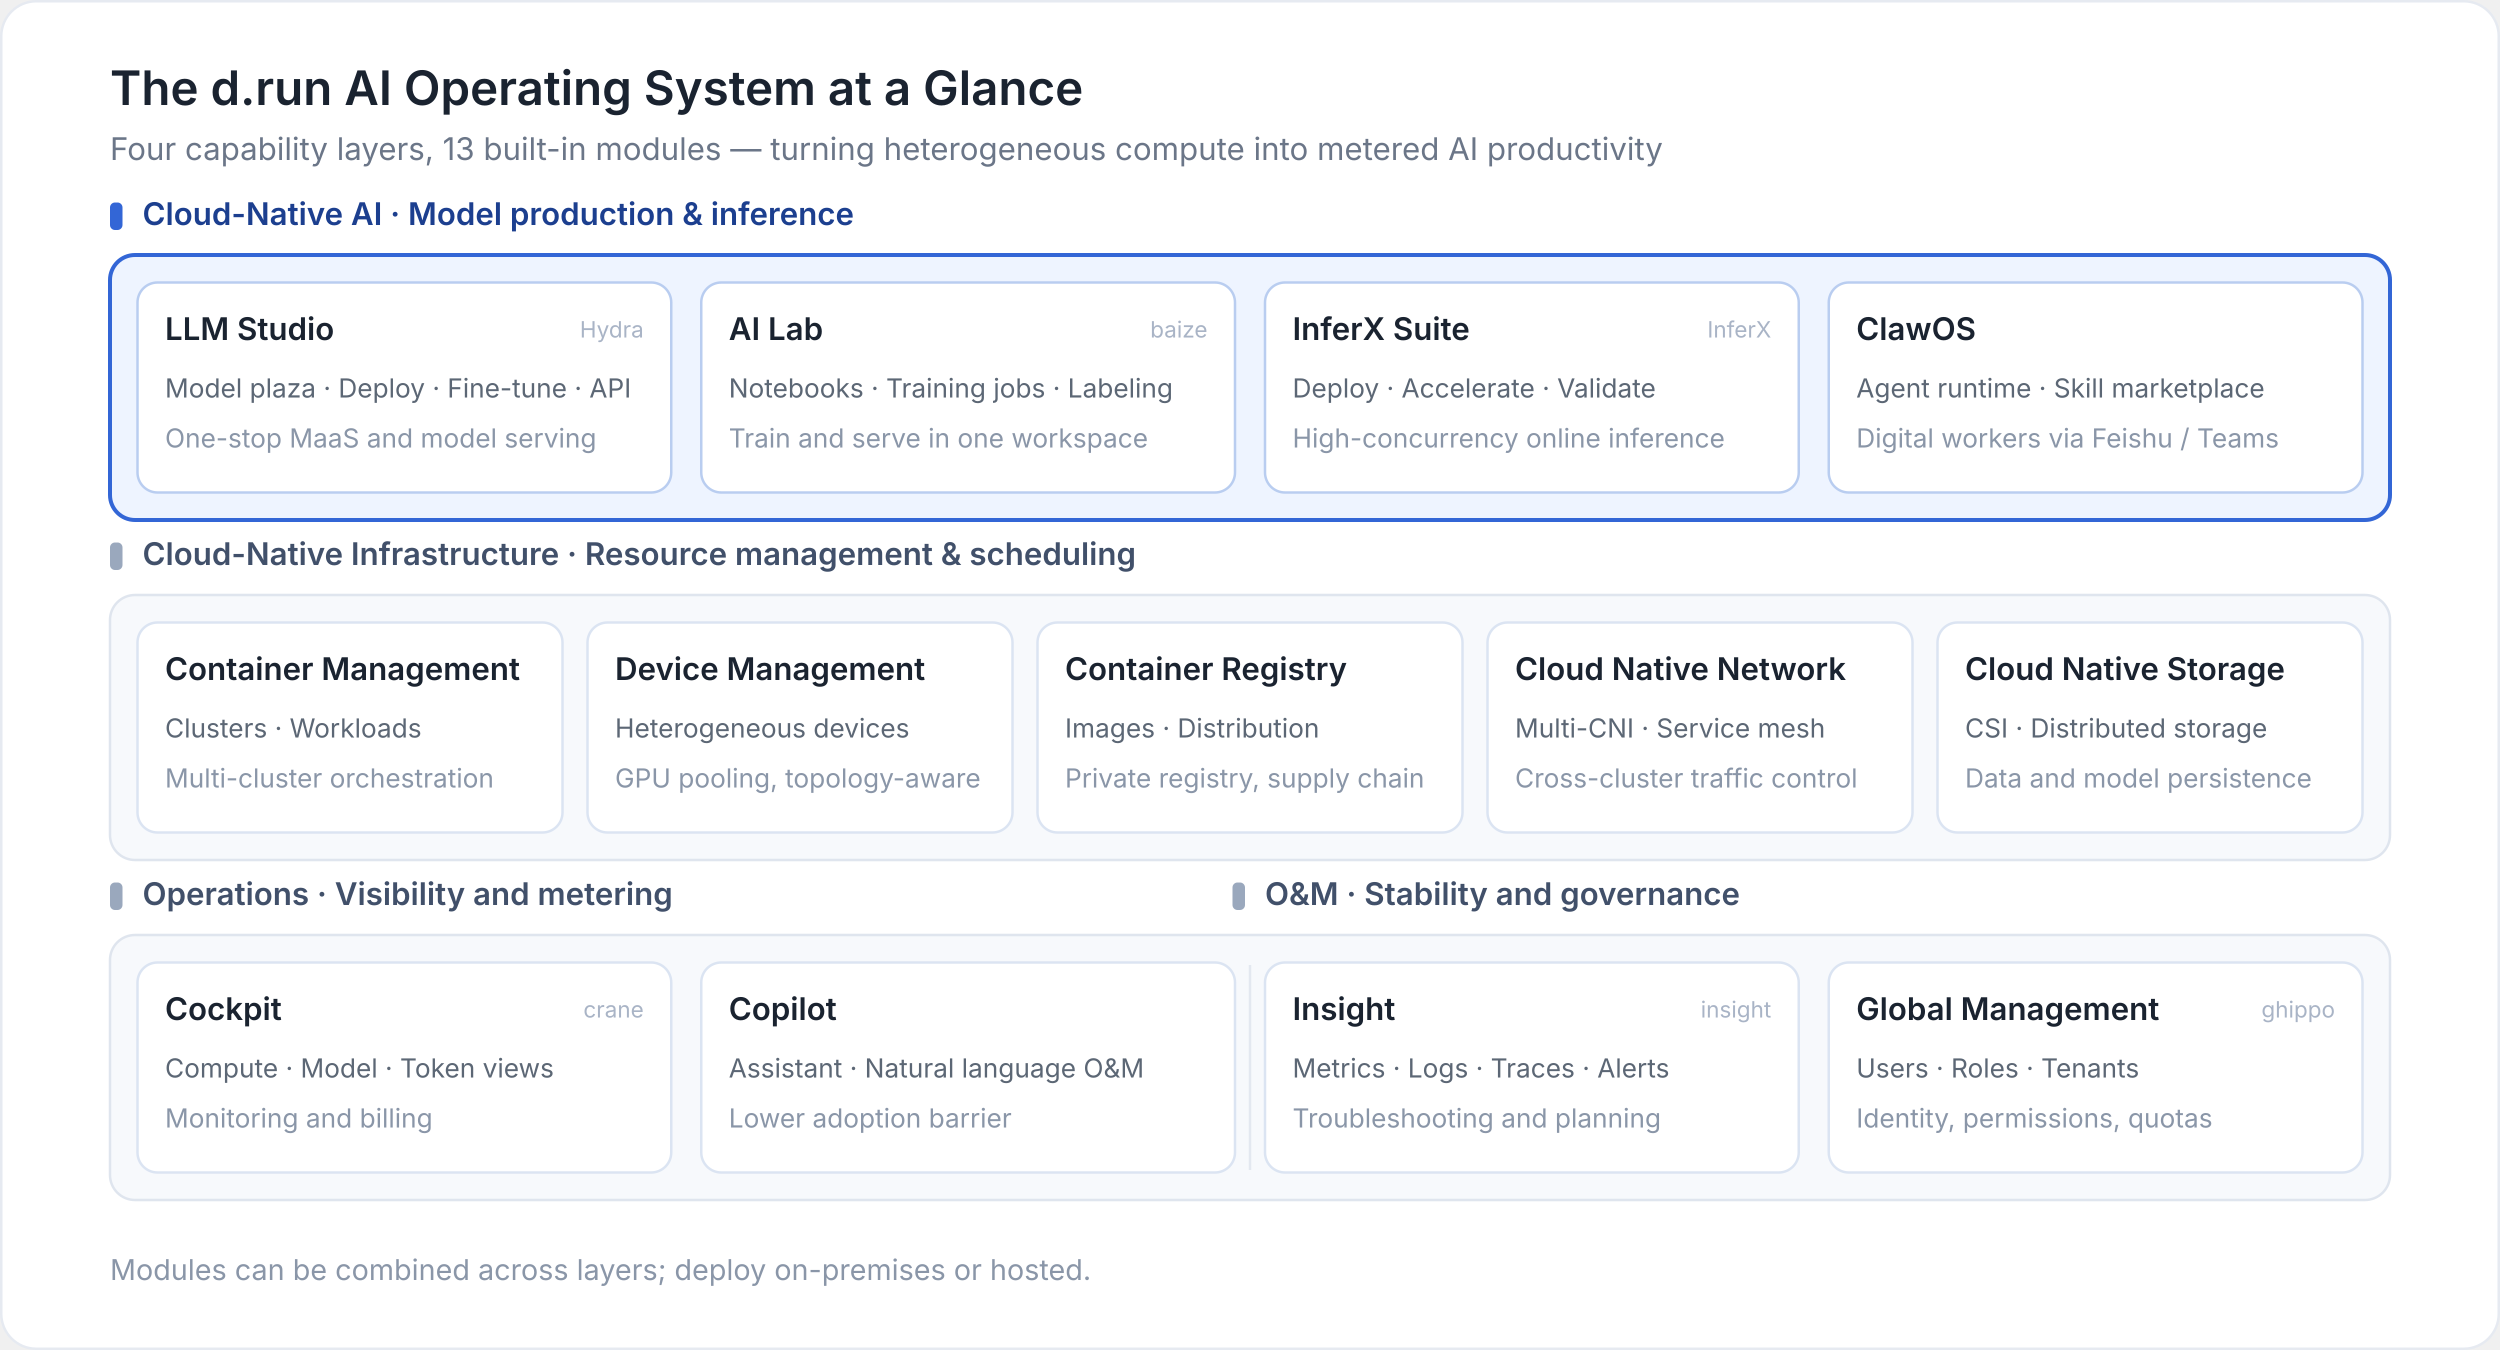
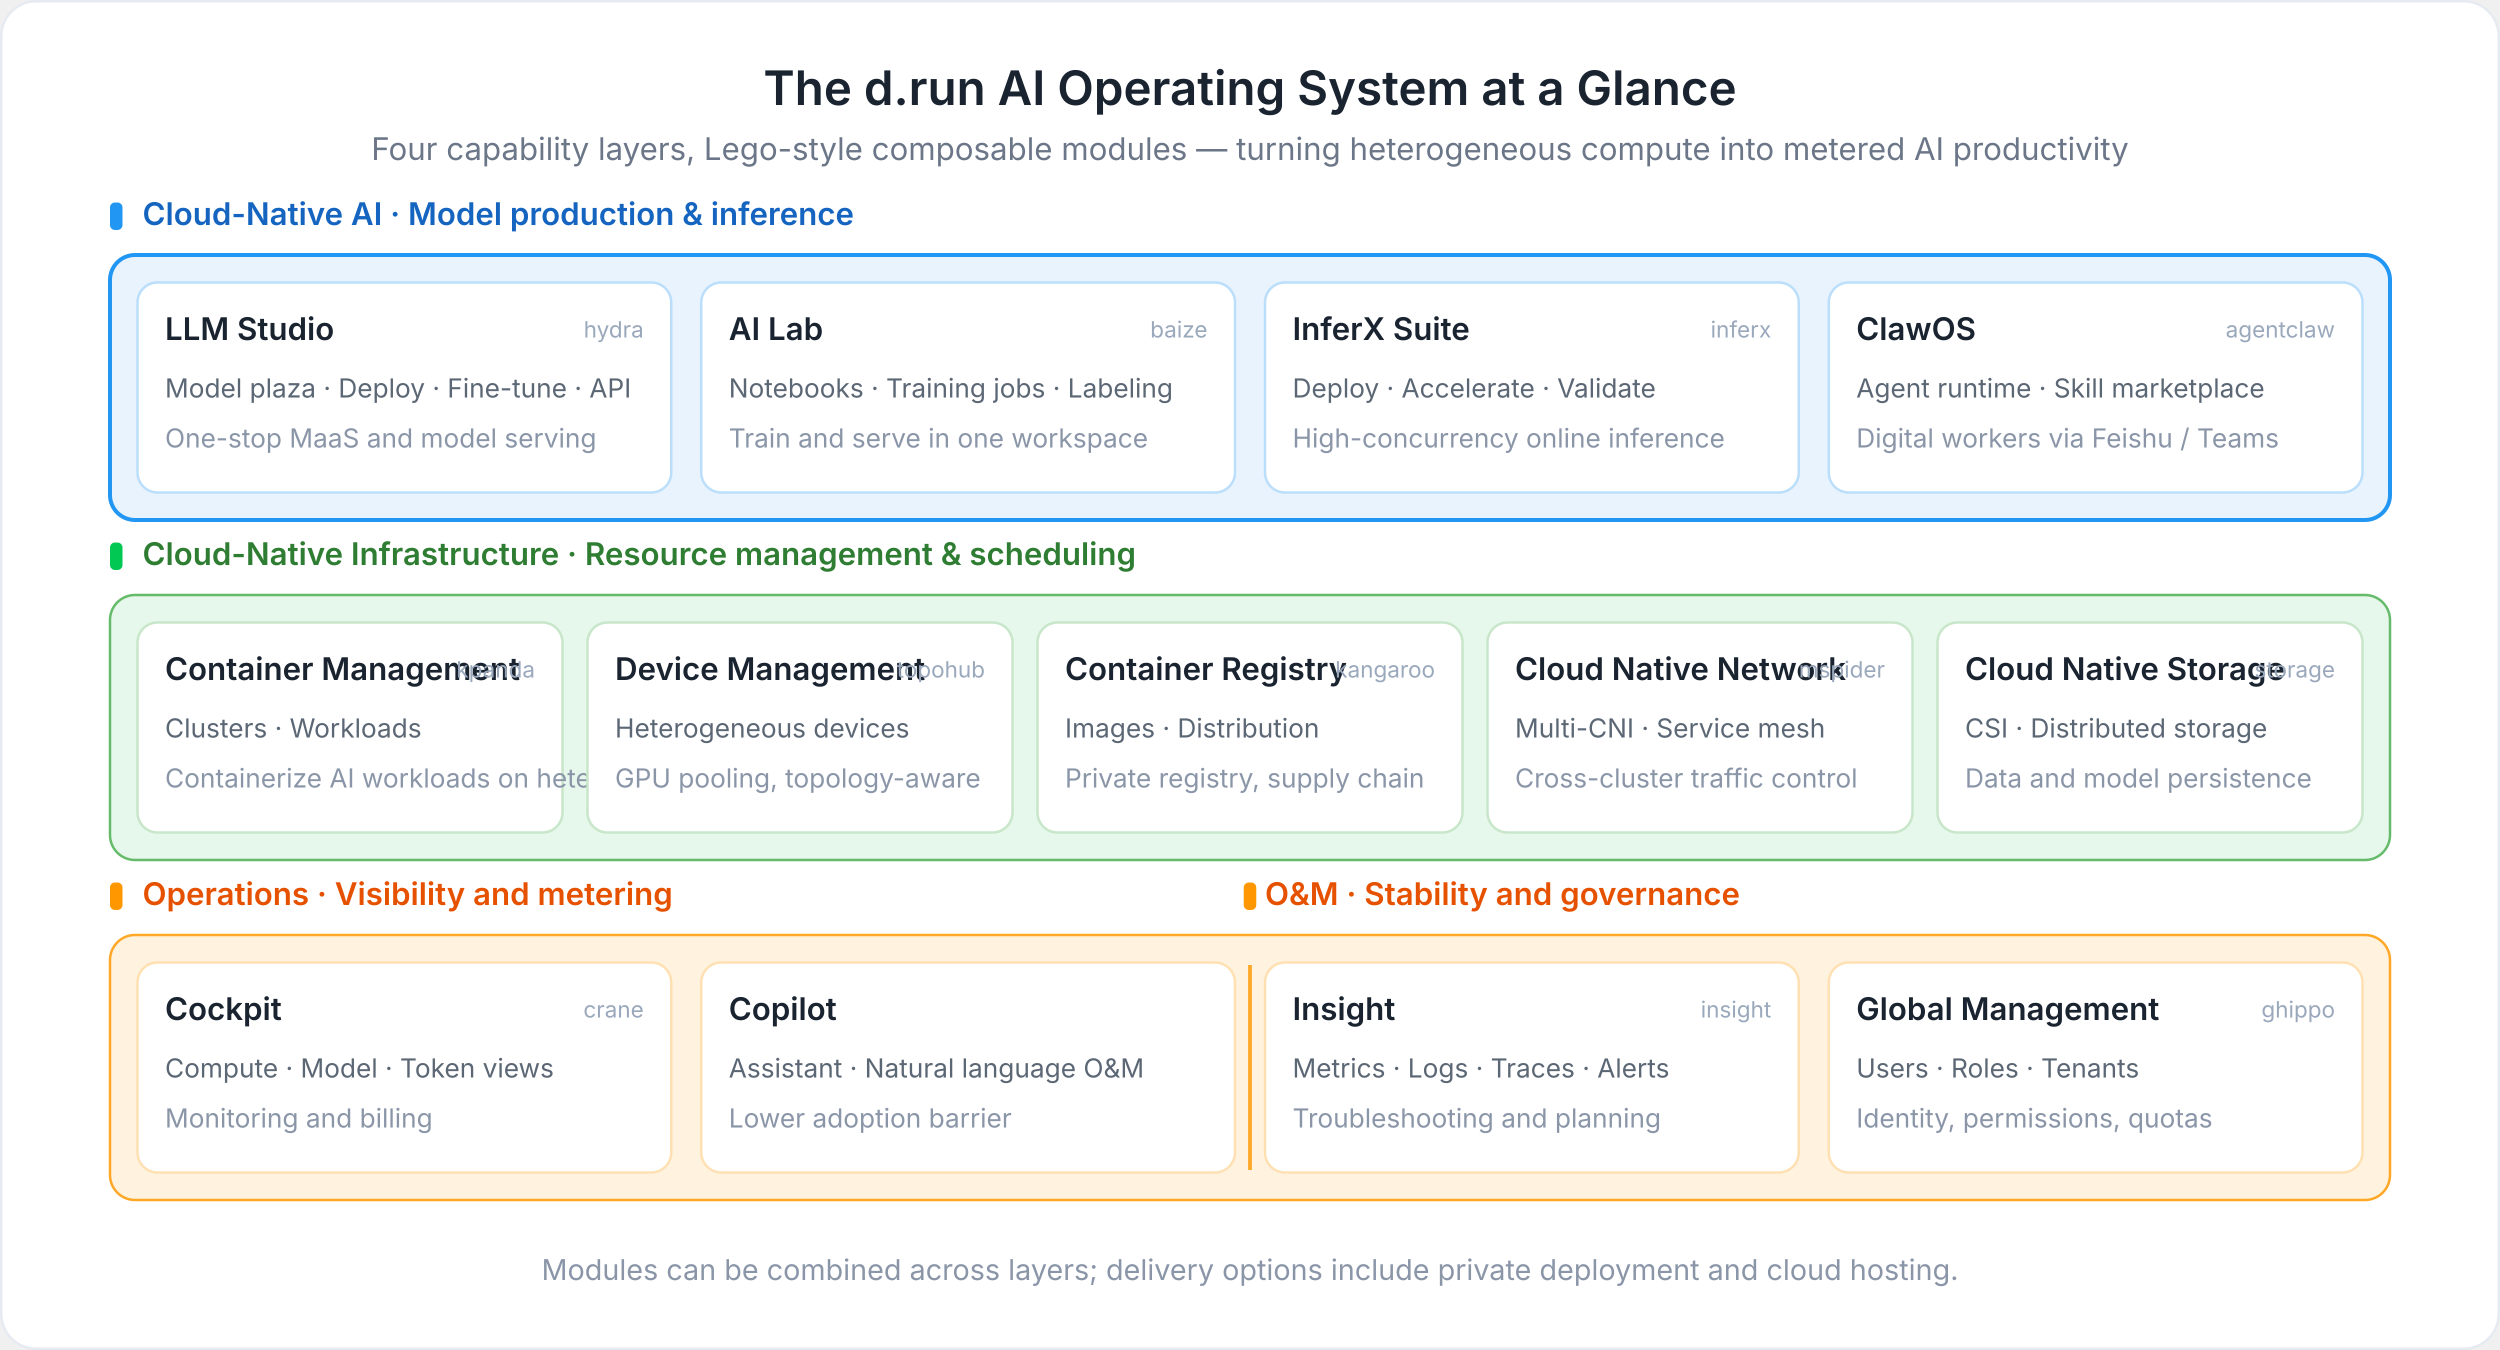
<svg xmlns="http://www.w3.org/2000/svg" width="1000" height="540" viewBox="0 0 1000 540" role="img" aria-labelledby="title desc">
+   <style>
+     /* Dark mode adaptation: site palette defaults to auto (follows OS). CSS rules override presentation attributes. */
+     @media (prefers-color-scheme: dark) {
+       /* outer card: transparent so it blends with the page background */
+       rect[x="0.5"] { fill: rgba(255,255,255,0.015); stroke: #2e3540; }
+       /* surfaces */
+       [fill="#ffffff"]:not([x="0.5"]) { fill: #232936; }
+       [fill="#e8f3fd"] { fill: #1c2838; }
+       [fill="#e6f7ec"] { fill: #1b2c22; }
+       [fill="#fff3e0"] { fill: #2b2519; }
+       /* text */
+       [fill="#1a2330"] { fill: #e6ebf2; }
+       [fill="#6b7688"] { fill: #8b95a5; }
+       [fill="#5c6775"] { fill: #b6bfcb; }
+       [fill="#8a96a8"] { fill: #7e8794; }
+       [fill="#9aa8bc"] { fill: #8291a8; }
+       [fill="#1565c0"] { fill: #64b5f6; }
+       [fill="#2e7d32"] { fill: #81c784; }
+       [fill="#e65100"] { fill: #ffb74d; }
+       /* strokes */
+       [stroke="#2196f3"] { stroke: #42a5f5; }
+       [stroke="#66bb6a"] { stroke: #4caf50; }
+       [stroke="#ffa726"] { stroke: #ffb74d; }
+       [stroke="#bbdefb"] { stroke: #2c4a6e; }
+       [stroke="#c8e6c9"] { stroke: #2c5940; }
+       [stroke="#ffe0b2"] { stroke: #5c4a26; }
+     }
+   </style>
  <rect x="0.5" y="0.5" width="999" height="539" rx="14" fill="#ffffff" stroke="#e6eaf1" />
-   <text x="44" y="42" font-family="-apple-system, 'PingFang SC', 'Microsoft YaHei', 'Segoe UI', sans-serif" font-size="19" font-weight="600" fill="#1a2330">The d.run AI Operating System at a Glance</text>
-   <text x="44" y="64" font-family="-apple-system, 'PingFang SC', 'Microsoft YaHei', 'Segoe UI', sans-serif" font-size="12.5" fill="#6b7688">Four capability layers, 13 built-in modules — turning heterogeneous compute into metered AI productivity</text>
-   <rect x="44" y="81" width="5" height="11" rx="2" fill="#3366d6" />
-   <text x="57" y="90" font-family="-apple-system, 'PingFang SC', 'Microsoft YaHei', 'Segoe UI', sans-serif" font-size="12.5" font-weight="600" fill="#1c3f8f">Cloud-Native AI · Model production &amp; inference</text>
-   <rect x="44" y="102" width="912" height="106" rx="10" fill="#eef4ff" stroke="#3366d6" stroke-width="1.6" />
-   <rect x="55" y="113" width="213.5" height="84" rx="8" fill="#ffffff" stroke="#b9cdf0" />
+   <text x="500" text-anchor="middle" y="42" font-family="-apple-system, 'PingFang SC', 'Microsoft YaHei', 'Segoe UI', sans-serif" font-size="19" font-weight="600" fill="#1a2330">The d.run AI Operating System at a Glance</text>
+   <text x="500" text-anchor="middle" y="64" font-family="-apple-system, 'PingFang SC', 'Microsoft YaHei', 'Segoe UI', sans-serif" font-size="12.5" fill="#6b7688">Four capability layers, Lego-style composable modules — turning heterogeneous compute into metered AI productivity</text>
+   <rect x="44" y="81" width="5" height="11" rx="2" fill="#2196f3" />
+   <text x="57" y="90" font-family="-apple-system, 'PingFang SC', 'Microsoft YaHei', 'Segoe UI', sans-serif" font-size="12.5" font-weight="600" fill="#1565c0">Cloud-Native AI · Model production &amp; inference</text>
+   <rect x="44" y="102" width="912" height="106" rx="10" fill="#e8f3fd" stroke="#2196f3" stroke-width="1.6" />
+   <rect x="55" y="113" width="213.5" height="84" rx="8" fill="#ffffff" stroke="#bbdefb" />
  <text x="66" y="136" font-family="-apple-system, 'PingFang SC', 'Microsoft YaHei', 'Segoe UI', sans-serif" font-size="12.5" font-weight="600" fill="#1a2330">LLM Studio</text>
-   <text x="257.5" y="135" text-anchor="end" font-family="-apple-system, 'PingFang SC', 'Microsoft YaHei', 'Segoe UI', sans-serif" font-size="9" fill="#a9b4c6">Hydra</text>
+   <text x="257.5" y="135" text-anchor="end" font-family="-apple-system, 'PingFang SC', 'Microsoft YaHei', 'Segoe UI', sans-serif" font-size="9" fill="#9aa8bc">hydra</text>
  <text x="66" y="159" font-family="-apple-system, 'PingFang SC', 'Microsoft YaHei', 'Segoe UI', sans-serif" font-size="10.5" fill="#5c6775">Model plaza · Deploy · Fine-tune · API</text>
  <text x="66" y="179" font-family="-apple-system, 'PingFang SC', 'Microsoft YaHei', 'Segoe UI', sans-serif" font-size="10.5" fill="#8a96a8">One-stop MaaS and model serving</text>
-   <rect x="280.5" y="113" width="213.5" height="84" rx="8" fill="#ffffff" stroke="#b9cdf0" />
+   <rect x="280.5" y="113" width="213.5" height="84" rx="8" fill="#ffffff" stroke="#bbdefb" />
  <text x="291.5" y="136" font-family="-apple-system, 'PingFang SC', 'Microsoft YaHei', 'Segoe UI', sans-serif" font-size="12.5" font-weight="600" fill="#1a2330">AI Lab</text>
-   <text x="483" y="135" text-anchor="end" font-family="-apple-system, 'PingFang SC', 'Microsoft YaHei', 'Segoe UI', sans-serif" font-size="9" fill="#a9b4c6">baize</text>
+   <text x="483" y="135" text-anchor="end" font-family="-apple-system, 'PingFang SC', 'Microsoft YaHei', 'Segoe UI', sans-serif" font-size="9" fill="#9aa8bc">baize</text>
  <text x="291.5" y="159" font-family="-apple-system, 'PingFang SC', 'Microsoft YaHei', 'Segoe UI', sans-serif" font-size="10.5" fill="#5c6775">Notebooks · Training jobs · Labeling</text>
  <text x="291.5" y="179" font-family="-apple-system, 'PingFang SC', 'Microsoft YaHei', 'Segoe UI', sans-serif" font-size="10.5" fill="#8a96a8">Train and serve in one workspace</text>
-   <rect x="506" y="113" width="213.5" height="84" rx="8" fill="#ffffff" stroke="#b9cdf0" />
+   <rect x="506" y="113" width="213.5" height="84" rx="8" fill="#ffffff" stroke="#bbdefb" />
  <text x="517" y="136" font-family="-apple-system, 'PingFang SC', 'Microsoft YaHei', 'Segoe UI', sans-serif" font-size="12.5" font-weight="600" fill="#1a2330">InferX Suite</text>
-   <text x="708.5" y="135" text-anchor="end" font-family="-apple-system, 'PingFang SC', 'Microsoft YaHei', 'Segoe UI', sans-serif" font-size="9" fill="#a9b4c6">InferX</text>
+   <text x="708.5" y="135" text-anchor="end" font-family="-apple-system, 'PingFang SC', 'Microsoft YaHei', 'Segoe UI', sans-serif" font-size="9" fill="#9aa8bc">inferx</text>
  <text x="517" y="159" font-family="-apple-system, 'PingFang SC', 'Microsoft YaHei', 'Segoe UI', sans-serif" font-size="10.5" fill="#5c6775">Deploy · Accelerate · Validate</text>
  <text x="517" y="179" font-family="-apple-system, 'PingFang SC', 'Microsoft YaHei', 'Segoe UI', sans-serif" font-size="10.5" fill="#8a96a8">High-concurrency online inference</text>
-   <rect x="731.5" y="113" width="213.5" height="84" rx="8" fill="#ffffff" stroke="#b9cdf0" />
+   <rect x="731.5" y="113" width="213.5" height="84" rx="8" fill="#ffffff" stroke="#bbdefb" />
  <text x="742.5" y="136" font-family="-apple-system, 'PingFang SC', 'Microsoft YaHei', 'Segoe UI', sans-serif" font-size="12.5" font-weight="600" fill="#1a2330">ClawOS</text>
+   <text x="934" y="135" text-anchor="end" font-family="-apple-system, 'PingFang SC', 'Microsoft YaHei', 'Segoe UI', sans-serif" font-size="9" fill="#9aa8bc">agentclaw</text>
  <text x="742.5" y="159" font-family="-apple-system, 'PingFang SC', 'Microsoft YaHei', 'Segoe UI', sans-serif" font-size="10.5" fill="#5c6775">Agent runtime · Skill marketplace</text>
  <text x="742.5" y="179" font-family="-apple-system, 'PingFang SC', 'Microsoft YaHei', 'Segoe UI', sans-serif" font-size="10.5" fill="#8a96a8">Digital workers via Feishu / Teams</text>
-   <rect x="44" y="217" width="5" height="11" rx="2" fill="#9aa8bd" />
-   <text x="57" y="226" font-family="-apple-system, 'PingFang SC', 'Microsoft YaHei', 'Segoe UI', sans-serif" font-size="12.5" font-weight="600" fill="#41506a">Cloud-Native Infrastructure · Resource management &amp; scheduling</text>
-   <rect x="44" y="238" width="912" height="106" rx="10" fill="#f7f9fc" stroke="#dfe5ee" stroke-width="1" />
-   <rect x="55" y="249" width="170" height="84" rx="8" fill="#ffffff" stroke="#dbe4f2" />
+   <rect x="44" y="217" width="5" height="11" rx="2" fill="#00c853" />
+   <text x="57" y="226" font-family="-apple-system, 'PingFang SC', 'Microsoft YaHei', 'Segoe UI', sans-serif" font-size="12.5" font-weight="600" fill="#2e7d32">Cloud-Native Infrastructure · Resource management &amp; scheduling</text>
+   <rect x="44" y="238" width="912" height="106" rx="10" fill="#e6f7ec" stroke="#66bb6a" stroke-width="1" />
+   <rect x="55" y="249" width="170" height="84" rx="8" fill="#ffffff" stroke="#c8e6c9" />
  <text x="66" y="272" font-family="-apple-system, 'PingFang SC', 'Microsoft YaHei', 'Segoe UI', sans-serif" font-size="12.5" font-weight="600" fill="#1a2330">Container Management</text>
+   <text x="214" y="271" text-anchor="end" font-family="-apple-system, 'PingFang SC', 'Microsoft YaHei', 'Segoe UI', sans-serif" font-size="9" fill="#9aa8bc">kpanda</text>
  <text x="66" y="295" font-family="-apple-system, 'PingFang SC', 'Microsoft YaHei', 'Segoe UI', sans-serif" font-size="10.5" fill="#5c6775">Clusters · Workloads</text>
-   <text x="66" y="315" font-family="-apple-system, 'PingFang SC', 'Microsoft YaHei', 'Segoe UI', sans-serif" font-size="10.5" fill="#8a96a8">Multi-cluster orchestration</text>
-   <rect x="235" y="249" width="170" height="84" rx="8" fill="#ffffff" stroke="#dbe4f2" />
+   <text x="66" y="315" font-family="-apple-system, 'PingFang SC', 'Microsoft YaHei', 'Segoe UI', sans-serif" font-size="10.5" fill="#8a96a8">Containerize AI workloads on heterogeneous GPUs</text>
+   <rect x="235" y="249" width="170" height="84" rx="8" fill="#ffffff" stroke="#c8e6c9" />
  <text x="246" y="272" font-family="-apple-system, 'PingFang SC', 'Microsoft YaHei', 'Segoe UI', sans-serif" font-size="12.5" font-weight="600" fill="#1a2330">Device Management</text>
+   <text x="394" y="271" text-anchor="end" font-family="-apple-system, 'PingFang SC', 'Microsoft YaHei', 'Segoe UI', sans-serif" font-size="9" fill="#9aa8bc">topohub</text>
  <text x="246" y="295" font-family="-apple-system, 'PingFang SC', 'Microsoft YaHei', 'Segoe UI', sans-serif" font-size="10.5" fill="#5c6775">Heterogeneous devices</text>
  <text x="246" y="315" font-family="-apple-system, 'PingFang SC', 'Microsoft YaHei', 'Segoe UI', sans-serif" font-size="10.5" fill="#8a96a8">GPU pooling, topology-aware</text>
-   <rect x="415" y="249" width="170" height="84" rx="8" fill="#ffffff" stroke="#dbe4f2" />
+   <rect x="415" y="249" width="170" height="84" rx="8" fill="#ffffff" stroke="#c8e6c9" />
  <text x="426" y="272" font-family="-apple-system, 'PingFang SC', 'Microsoft YaHei', 'Segoe UI', sans-serif" font-size="12.5" font-weight="600" fill="#1a2330">Container Registry</text>
+   <text x="574" y="271" text-anchor="end" font-family="-apple-system, 'PingFang SC', 'Microsoft YaHei', 'Segoe UI', sans-serif" font-size="9" fill="#9aa8bc">kangaroo</text>
  <text x="426" y="295" font-family="-apple-system, 'PingFang SC', 'Microsoft YaHei', 'Segoe UI', sans-serif" font-size="10.5" fill="#5c6775">Images · Distribution</text>
  <text x="426" y="315" font-family="-apple-system, 'PingFang SC', 'Microsoft YaHei', 'Segoe UI', sans-serif" font-size="10.5" fill="#8a96a8">Private registry, supply chain</text>
-   <rect x="595" y="249" width="170" height="84" rx="8" fill="#ffffff" stroke="#dbe4f2" />
+   <rect x="595" y="249" width="170" height="84" rx="8" fill="#ffffff" stroke="#c8e6c9" />
  <text x="606" y="272" font-family="-apple-system, 'PingFang SC', 'Microsoft YaHei', 'Segoe UI', sans-serif" font-size="12.5" font-weight="600" fill="#1a2330">Cloud Native Network</text>
+   <text x="754" y="271" text-anchor="end" font-family="-apple-system, 'PingFang SC', 'Microsoft YaHei', 'Segoe UI', sans-serif" font-size="9" fill="#9aa8bc">mspider</text>
  <text x="606" y="295" font-family="-apple-system, 'PingFang SC', 'Microsoft YaHei', 'Segoe UI', sans-serif" font-size="10.5" fill="#5c6775">Multi-CNI · Service mesh</text>
  <text x="606" y="315" font-family="-apple-system, 'PingFang SC', 'Microsoft YaHei', 'Segoe UI', sans-serif" font-size="10.5" fill="#8a96a8">Cross-cluster traffic control</text>
-   <rect x="775" y="249" width="170" height="84" rx="8" fill="#ffffff" stroke="#dbe4f2" />
+   <rect x="775" y="249" width="170" height="84" rx="8" fill="#ffffff" stroke="#c8e6c9" />
  <text x="786" y="272" font-family="-apple-system, 'PingFang SC', 'Microsoft YaHei', 'Segoe UI', sans-serif" font-size="12.5" font-weight="600" fill="#1a2330">Cloud Native Storage</text>
+   <text x="934" y="271" text-anchor="end" font-family="-apple-system, 'PingFang SC', 'Microsoft YaHei', 'Segoe UI', sans-serif" font-size="9" fill="#9aa8bc">storage</text>
  <text x="786" y="295" font-family="-apple-system, 'PingFang SC', 'Microsoft YaHei', 'Segoe UI', sans-serif" font-size="10.5" fill="#5c6775">CSI · Distributed storage</text>
  <text x="786" y="315" font-family="-apple-system, 'PingFang SC', 'Microsoft YaHei', 'Segoe UI', sans-serif" font-size="10.5" fill="#8a96a8">Data and model persistence</text>
-   <rect x="44" y="353" width="5" height="11" rx="2" fill="#9aa8bd" />
-   <text x="57" y="362" font-family="-apple-system, 'PingFang SC', 'Microsoft YaHei', 'Segoe UI', sans-serif" font-size="12.5" font-weight="600" fill="#41506a">Operations · Visibility and metering</text>
-   <rect x="493" y="353" width="5" height="11" rx="2" fill="#9aa8bd" />
-   <text x="506" y="362" font-family="-apple-system, 'PingFang SC', 'Microsoft YaHei', 'Segoe UI', sans-serif" font-size="12.5" font-weight="600" fill="#41506a">O&amp;M · Stability and governance</text>
-   <rect x="44" y="374" width="912" height="106" rx="10" fill="#f7f9fc" stroke="#dfe5ee" stroke-width="1" />
-   <line x1="500" y1="386" x2="500" y2="468" stroke="#e3e8f0" stroke-width="1" />
-   <rect x="55" y="385" width="213.5" height="84" rx="8" fill="#ffffff" stroke="#dbe4f2" />
+   <rect x="44" y="353" width="5" height="11" rx="2" fill="#ff9800" />
+   <text x="57" y="362" font-family="-apple-system, 'PingFang SC', 'Microsoft YaHei', 'Segoe UI', sans-serif" font-size="12.5" font-weight="600" fill="#e65100">Operations · Visibility and metering</text>
+   <rect x="497.5" y="353" width="5" height="11" rx="2" fill="#ff9800" />
+   <text x="506" y="362" font-family="-apple-system, 'PingFang SC', 'Microsoft YaHei', 'Segoe UI', sans-serif" font-size="12.5" font-weight="600" fill="#e65100">O&amp;M · Stability and governance</text>
+   <rect x="44" y="374" width="912" height="106" rx="10" fill="#fff3e0" stroke="#ffa726" stroke-width="1" />
+   <line x1="500" y1="386" x2="500" y2="468" stroke="#ffa726" stroke-width="1.5" />
+   <rect x="55" y="385" width="213.5" height="84" rx="8" fill="#ffffff" stroke="#ffe0b2" />
  <text x="66" y="408" font-family="-apple-system, 'PingFang SC', 'Microsoft YaHei', 'Segoe UI', sans-serif" font-size="12.5" font-weight="600" fill="#1a2330">Cockpit</text>
-   <text x="257.5" y="407" text-anchor="end" font-family="-apple-system, 'PingFang SC', 'Microsoft YaHei', 'Segoe UI', sans-serif" font-size="9" fill="#a9b4c6">crane</text>
+   <text x="257.5" y="407" text-anchor="end" font-family="-apple-system, 'PingFang SC', 'Microsoft YaHei', 'Segoe UI', sans-serif" font-size="9" fill="#9aa8bc">crane</text>
  <text x="66" y="431" font-family="-apple-system, 'PingFang SC', 'Microsoft YaHei', 'Segoe UI', sans-serif" font-size="10.5" fill="#5c6775">Compute · Model · Token views</text>
  <text x="66" y="451" font-family="-apple-system, 'PingFang SC', 'Microsoft YaHei', 'Segoe UI', sans-serif" font-size="10.5" fill="#8a96a8">Monitoring and billing</text>
-   <rect x="280.5" y="385" width="213.5" height="84" rx="8" fill="#ffffff" stroke="#dbe4f2" />
+   <rect x="280.5" y="385" width="213.5" height="84" rx="8" fill="#ffffff" stroke="#ffe0b2" />
  <text x="291.5" y="408" font-family="-apple-system, 'PingFang SC', 'Microsoft YaHei', 'Segoe UI', sans-serif" font-size="12.5" font-weight="600" fill="#1a2330">Copilot</text>
  <text x="291.5" y="431" font-family="-apple-system, 'PingFang SC', 'Microsoft YaHei', 'Segoe UI', sans-serif" font-size="10.5" fill="#5c6775">Assistant · Natural language O&amp;M</text>
  <text x="291.5" y="451" font-family="-apple-system, 'PingFang SC', 'Microsoft YaHei', 'Segoe UI', sans-serif" font-size="10.5" fill="#8a96a8">Lower adoption barrier</text>
-   <rect x="506" y="385" width="213.5" height="84" rx="8" fill="#ffffff" stroke="#dbe4f2" />
+   <rect x="506" y="385" width="213.5" height="84" rx="8" fill="#ffffff" stroke="#ffe0b2" />
  <text x="517" y="408" font-family="-apple-system, 'PingFang SC', 'Microsoft YaHei', 'Segoe UI', sans-serif" font-size="12.5" font-weight="600" fill="#1a2330">Insight</text>
-   <text x="708.5" y="407" text-anchor="end" font-family="-apple-system, 'PingFang SC', 'Microsoft YaHei', 'Segoe UI', sans-serif" font-size="9" fill="#a9b4c6">insight</text>
+   <text x="708.5" y="407" text-anchor="end" font-family="-apple-system, 'PingFang SC', 'Microsoft YaHei', 'Segoe UI', sans-serif" font-size="9" fill="#9aa8bc">insight</text>
  <text x="517" y="431" font-family="-apple-system, 'PingFang SC', 'Microsoft YaHei', 'Segoe UI', sans-serif" font-size="10.5" fill="#5c6775">Metrics · Logs · Traces · Alerts</text>
  <text x="517" y="451" font-family="-apple-system, 'PingFang SC', 'Microsoft YaHei', 'Segoe UI', sans-serif" font-size="10.5" fill="#8a96a8">Troubleshooting and planning</text>
-   <rect x="731.5" y="385" width="213.5" height="84" rx="8" fill="#ffffff" stroke="#dbe4f2" />
+   <rect x="731.5" y="385" width="213.5" height="84" rx="8" fill="#ffffff" stroke="#ffe0b2" />
  <text x="742.5" y="408" font-family="-apple-system, 'PingFang SC', 'Microsoft YaHei', 'Segoe UI', sans-serif" font-size="12.5" font-weight="600" fill="#1a2330">Global Management</text>
-   <text x="934" y="407" text-anchor="end" font-family="-apple-system, 'PingFang SC', 'Microsoft YaHei', 'Segoe UI', sans-serif" font-size="9" fill="#a9b4c6">ghippo</text>
+   <text x="934" y="407" text-anchor="end" font-family="-apple-system, 'PingFang SC', 'Microsoft YaHei', 'Segoe UI', sans-serif" font-size="9" fill="#9aa8bc">ghippo</text>
  <text x="742.5" y="431" font-family="-apple-system, 'PingFang SC', 'Microsoft YaHei', 'Segoe UI', sans-serif" font-size="10.5" fill="#5c6775">Users · Roles · Tenants</text>
  <text x="742.5" y="451" font-family="-apple-system, 'PingFang SC', 'Microsoft YaHei', 'Segoe UI', sans-serif" font-size="10.5" fill="#8a96a8">Identity, permissions, quotas</text>
-   <text x="44" y="512" font-family="-apple-system, 'PingFang SC', 'Microsoft YaHei', 'Segoe UI', sans-serif" font-size="11.5" fill="#8a96a8">Modules can be combined across layers; deploy on-premises or hosted.</text>
+   <text x="500" text-anchor="middle" y="512" font-family="-apple-system, 'PingFang SC', 'Microsoft YaHei', 'Segoe UI', sans-serif" font-size="11.5" fill="#8a96a8">Modules can be combined across layers; delivery options include private deployment and cloud hosting.</text>
</svg>
